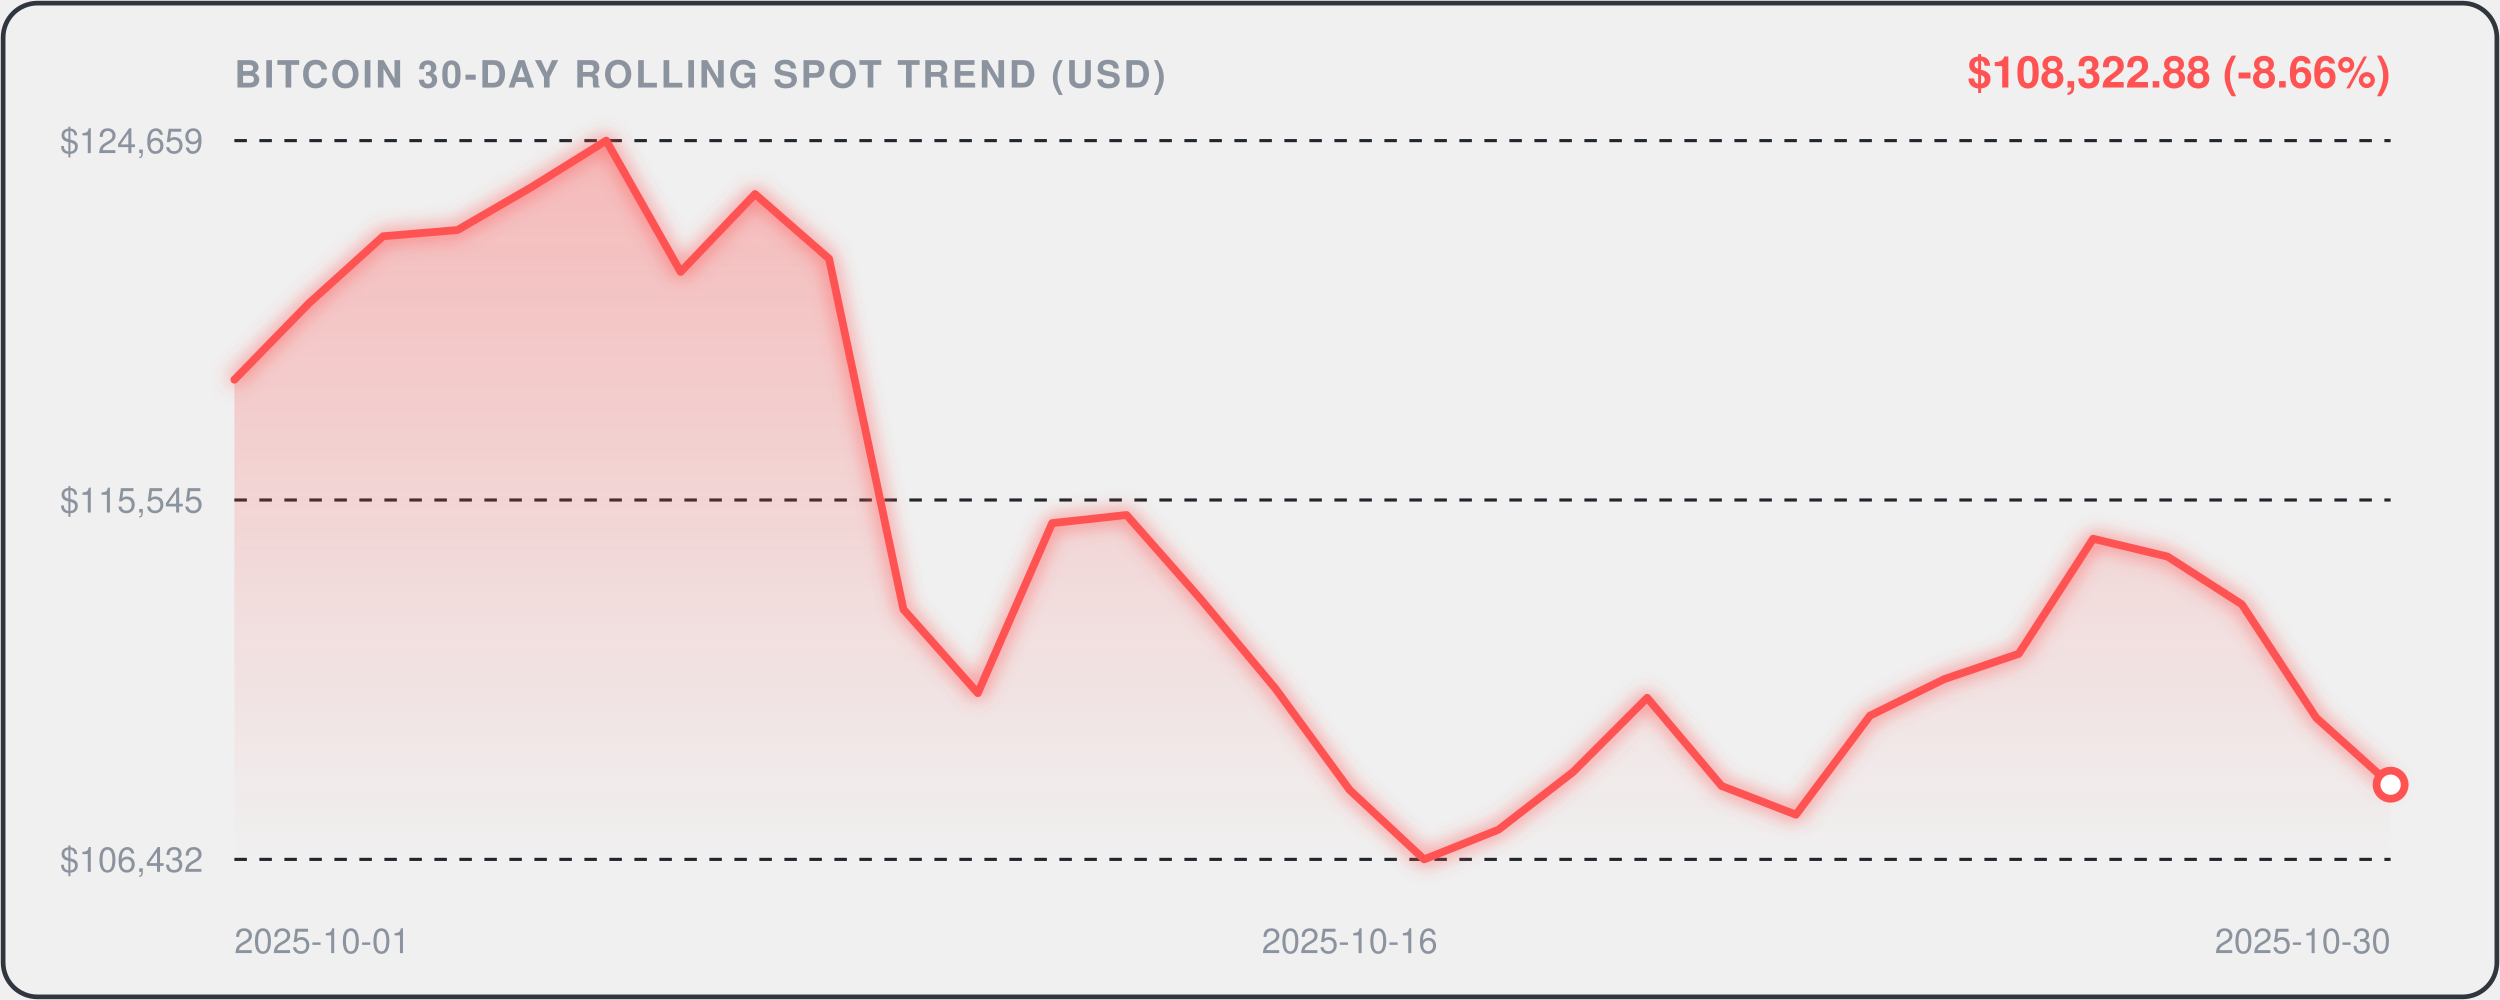
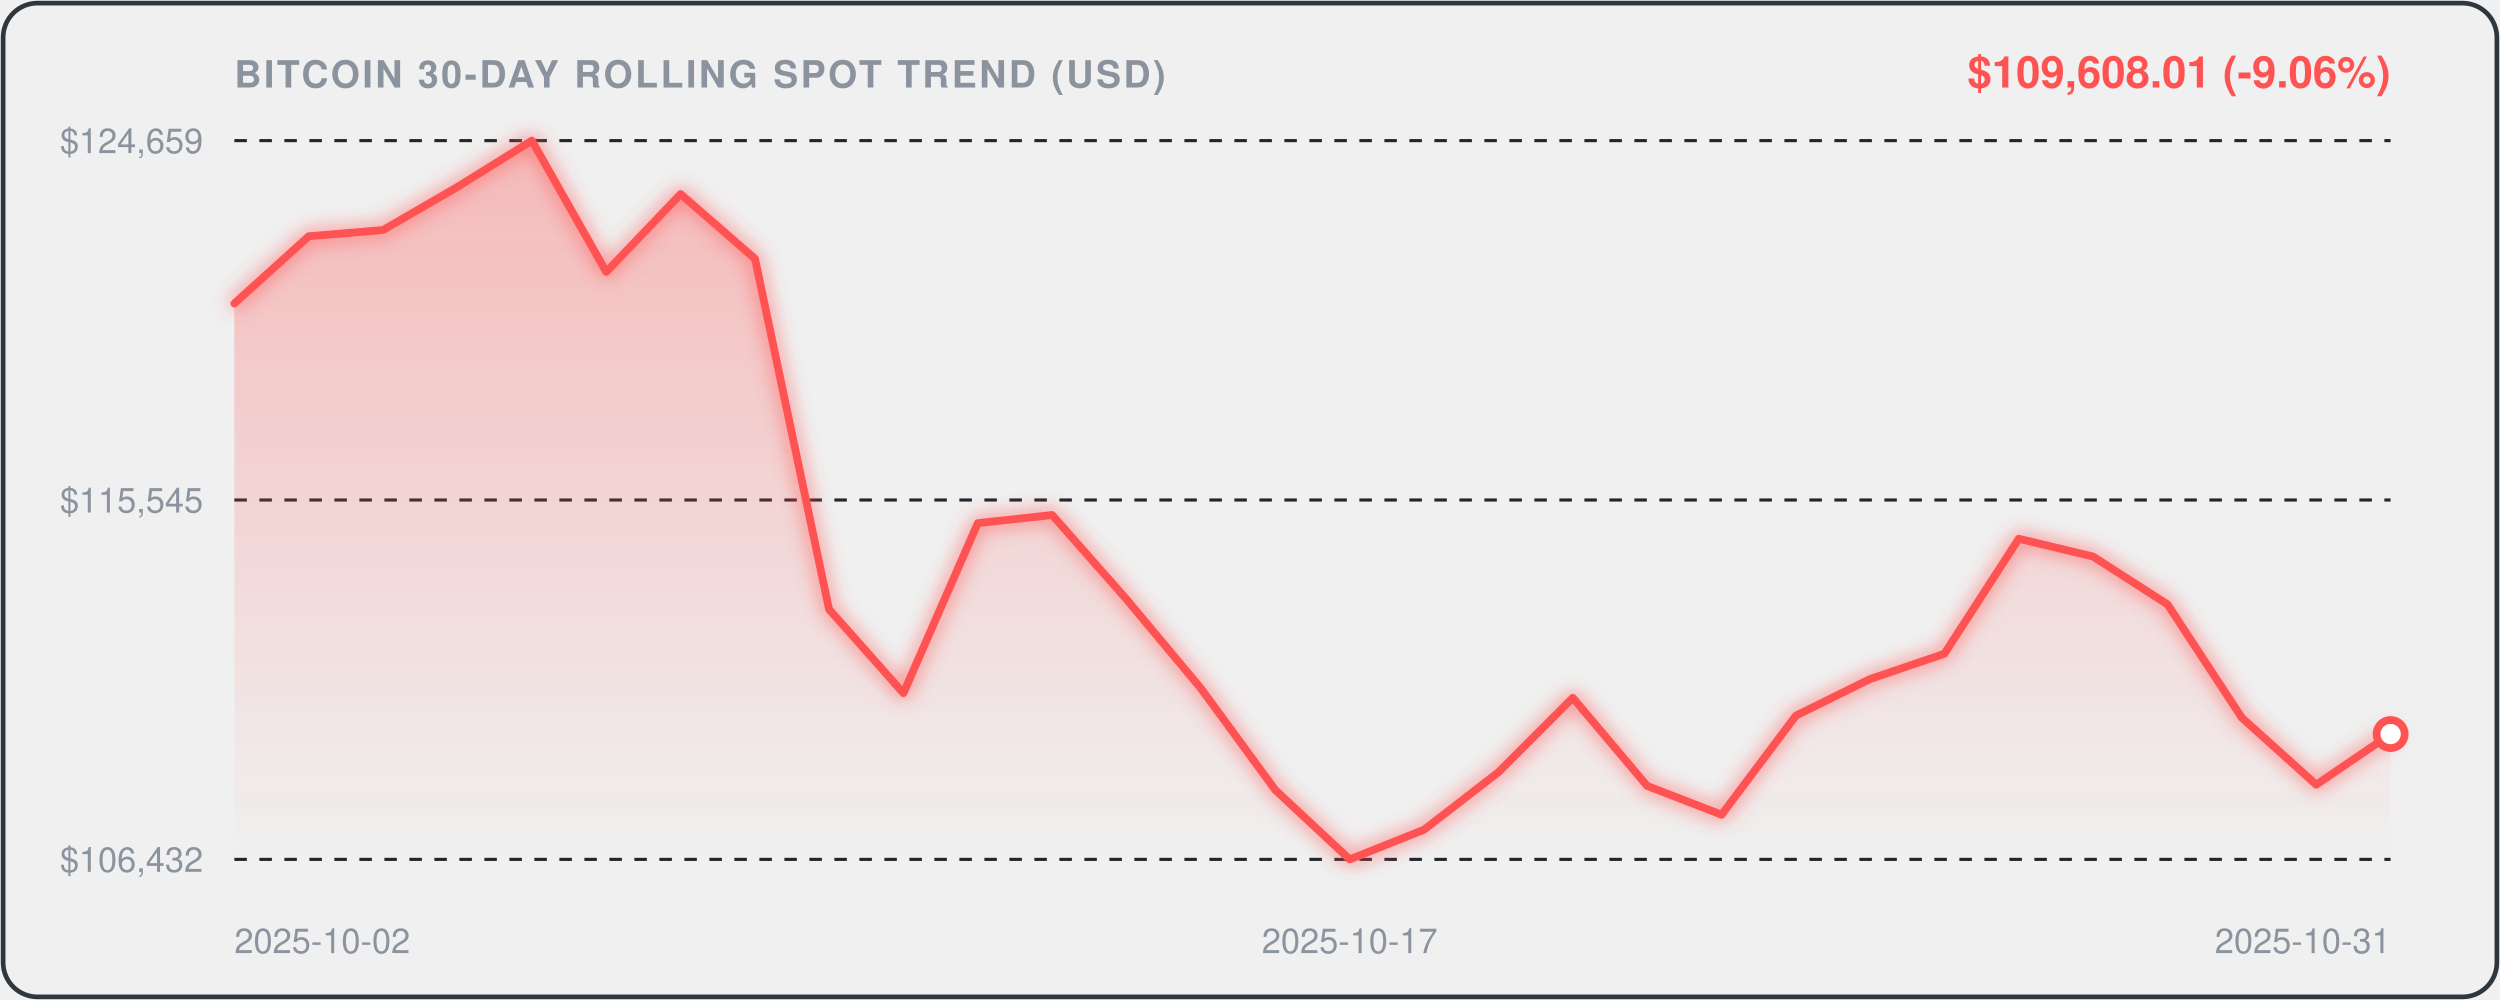
<svg xmlns="http://www.w3.org/2000/svg" viewBox="0 0 800 320" width="100%" height="100%" style="background:#0d1117;border-radius:12px;font-family:-apple-system,BlinkMacSystemFont,'Segoe UI',Helvetica,Arial,sans-serif;">
  <defs>
    <linearGradient id="areaGrad" x1="0" y1="0" x2="0" y2="1">
      <stop offset="0%" stop-color="rgba(255, 82, 82, 0.35)" />
      <stop offset="100%" stop-color="rgba(255, 82, 82, 0.0)" />
    </linearGradient>
    <filter id="glow" x="-20%" y="-20%" width="140%" height="140%">
      <feGaussianBlur stdDeviation="3" result="blur" />
      <feComposite in="SourceGraphic" in2="blur" operator="over" />
    </filter>
  </defs>
  <rect x="1" y="1" width="798" height="318" rx="11" fill="none" stroke="#30363d" stroke-width="1.5" />
  <text x="75" y="28" fill="#8b949e" font-size="12" font-weight="600" letter-spacing="0.8">BITCOIN 30-DAY ROLLING SPOT TREND (USD)</text>
-   <text x="765" y="28" text-anchor="end" fill="#FF5252" font-size="14" font-weight="700">$108,322.88 (-8.66%)</text>
+   <text x="765" y="28" text-anchor="end" fill="#FF5252" font-size="14" font-weight="700">$109,608.01 (-9.06%)</text>
  <line x1="75" y1="45" x2="765" y2="45" stroke="#21262d" stroke-width="1" stroke-dasharray="4,4" />
  <text x="65" y="49" text-anchor="end" fill="#8b949e" font-size="11">$124,659</text>
  <line x1="75" y1="160.0" x2="765" y2="160.0" stroke="#21262d" stroke-width="1" stroke-dasharray="4,4" />
  <text x="65" y="164.0" text-anchor="end" fill="#8b949e" font-size="11">$115,545</text>
  <line x1="75" y1="275" x2="765" y2="275" stroke="#21262d" stroke-width="1" stroke-dasharray="4,4" />
  <text x="65" y="279" text-anchor="end" fill="#8b949e" font-size="11">$106,432</text>
-   <path d="M 75.0,121.5 L 98.8,97.1 L 122.6,75.6 L 146.4,73.6 L 170.2,59.8 L 194.0,45.0 L 217.8,87.0 L 241.6,62.1 L 265.3,82.8 L 289.1,195.0 L 312.9,221.8 L 336.7,167.4 L 360.5,164.8 L 384.3,191.8 L 408.1,220.3 L 431.9,252.8 L 455.7,275.0 L 479.5,265.5 L 503.3,247.1 L 527.1,223.3 L 550.9,251.5 L 574.7,260.7 L 598.4,229.0 L 622.2,217.3 L 646.0,209.2 L 669.8,172.4 L 693.6,178.1 L 717.4,193.4 L 741.2,229.7 L 765.0,251.1 L 765.0,275.0 L 75.0,275.0 Z" fill="url(#areaGrad)" />
-   <path d="M 75.0,121.5 L 98.8,97.1 L 122.6,75.6 L 146.4,73.6 L 170.2,59.8 L 194.0,45.0 L 217.8,87.0 L 241.6,62.1 L 265.3,82.8 L 289.1,195.0 L 312.9,221.8 L 336.7,167.4 L 360.5,164.8 L 384.3,191.8 L 408.1,220.3 L 431.9,252.8 L 455.7,275.0 L 479.5,265.5 L 503.3,247.1 L 527.1,223.3 L 550.9,251.5 L 574.7,260.7 L 598.4,229.0 L 622.2,217.3 L 646.0,209.2 L 669.8,172.4 L 693.6,178.1 L 717.4,193.4 L 741.2,229.7 L 765.0,251.1" fill="none" stroke="#FF5252" stroke-width="2.5" stroke-linecap="round" stroke-linejoin="round" filter="url(#glow)" />
-   <circle cx="765.0" cy="251.1" r="4.5" fill="#ffffff" stroke="#FF5252" stroke-width="2.5" />
-   <text x="75.0" y="305" fill="#8b949e" font-size="11" text-anchor="start">2025-10-01</text>
-   <text x="431.9" y="305" fill="#8b949e" font-size="11" text-anchor="middle">2025-10-16</text>
-   <text x="765.0" y="305" fill="#8b949e" font-size="11" text-anchor="end">2025-10-30</text>
+   <path d="M 75.0,97.1 L 98.8,75.6 L 122.6,73.6 L 146.4,59.8 L 170.2,45.0 L 194.0,87.0 L 217.8,62.1 L 241.6,82.8 L 265.3,195.0 L 289.1,221.8 L 312.9,167.4 L 336.7,164.8 L 360.5,191.8 L 384.3,220.3 L 408.1,252.8 L 431.9,275.0 L 455.7,265.5 L 479.5,247.1 L 503.3,223.3 L 527.1,251.5 L 550.9,260.7 L 574.7,229.0 L 598.4,217.3 L 622.2,209.2 L 646.0,172.4 L 669.8,178.1 L 693.6,193.4 L 717.4,229.7 L 741.2,251.1 L 765.0,234.9 L 765.0,275.0 L 75.0,275.0 Z" fill="url(#areaGrad)" />
+   <path d="M 75.0,97.1 L 98.8,75.6 L 122.6,73.6 L 146.4,59.8 L 170.2,45.0 L 194.0,87.0 L 217.8,62.1 L 241.6,82.8 L 265.3,195.0 L 289.1,221.8 L 312.9,167.4 L 336.7,164.8 L 360.5,191.8 L 384.3,220.3 L 408.1,252.8 L 431.9,275.0 L 455.7,265.5 L 479.5,247.1 L 503.3,223.3 L 527.1,251.5 L 550.9,260.7 L 574.7,229.0 L 598.4,217.3 L 622.2,209.2 L 646.0,172.4 L 669.8,178.1 L 693.6,193.4 L 717.4,229.7 L 741.2,251.1 L 765.0,234.9" fill="none" stroke="#FF5252" stroke-width="2.5" stroke-linecap="round" stroke-linejoin="round" filter="url(#glow)" />
+   <circle cx="765.0" cy="234.9" r="4.5" fill="#ffffff" stroke="#FF5252" stroke-width="2.5" />
+   <text x="75.0" y="305" fill="#8b949e" font-size="11" text-anchor="start">2025-10-02</text>
+   <text x="431.9" y="305" fill="#8b949e" font-size="11" text-anchor="middle">2025-10-17</text>
+   <text x="765.0" y="305" fill="#8b949e" font-size="11" text-anchor="end">2025-10-31</text>
</svg>
